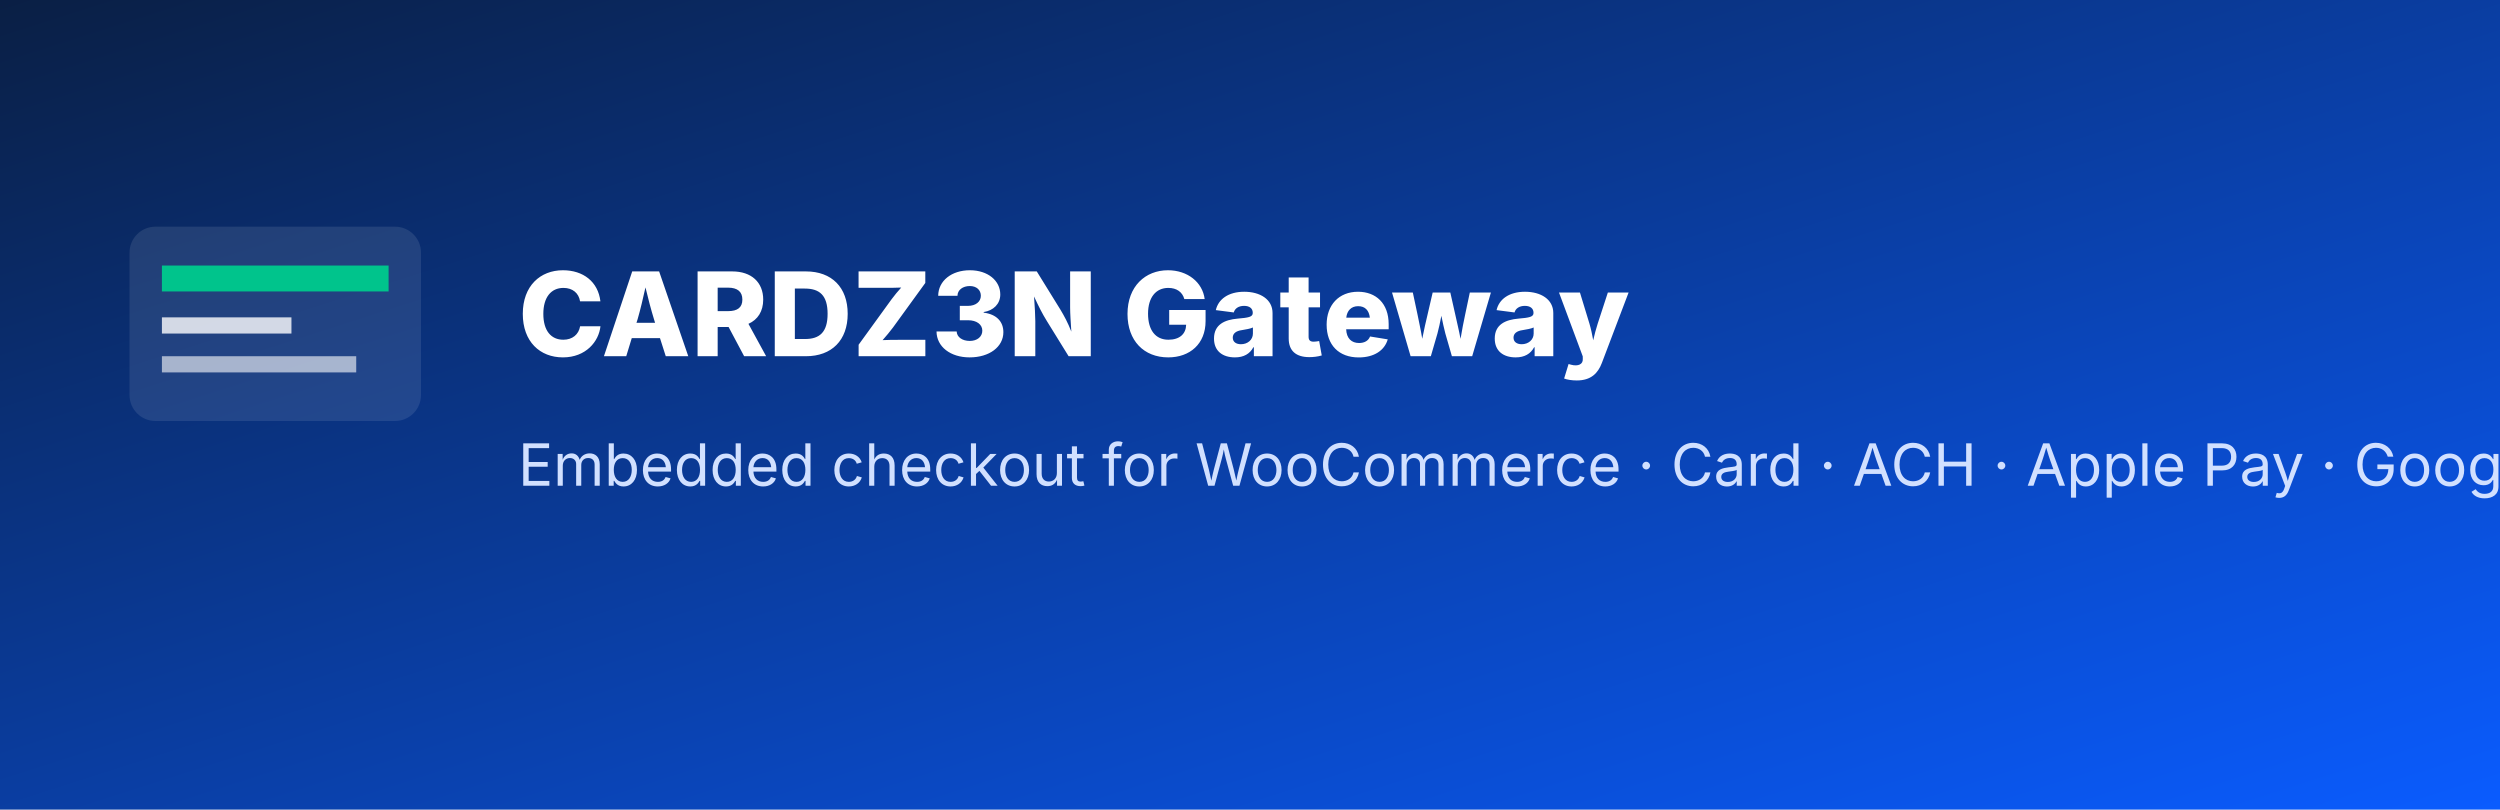
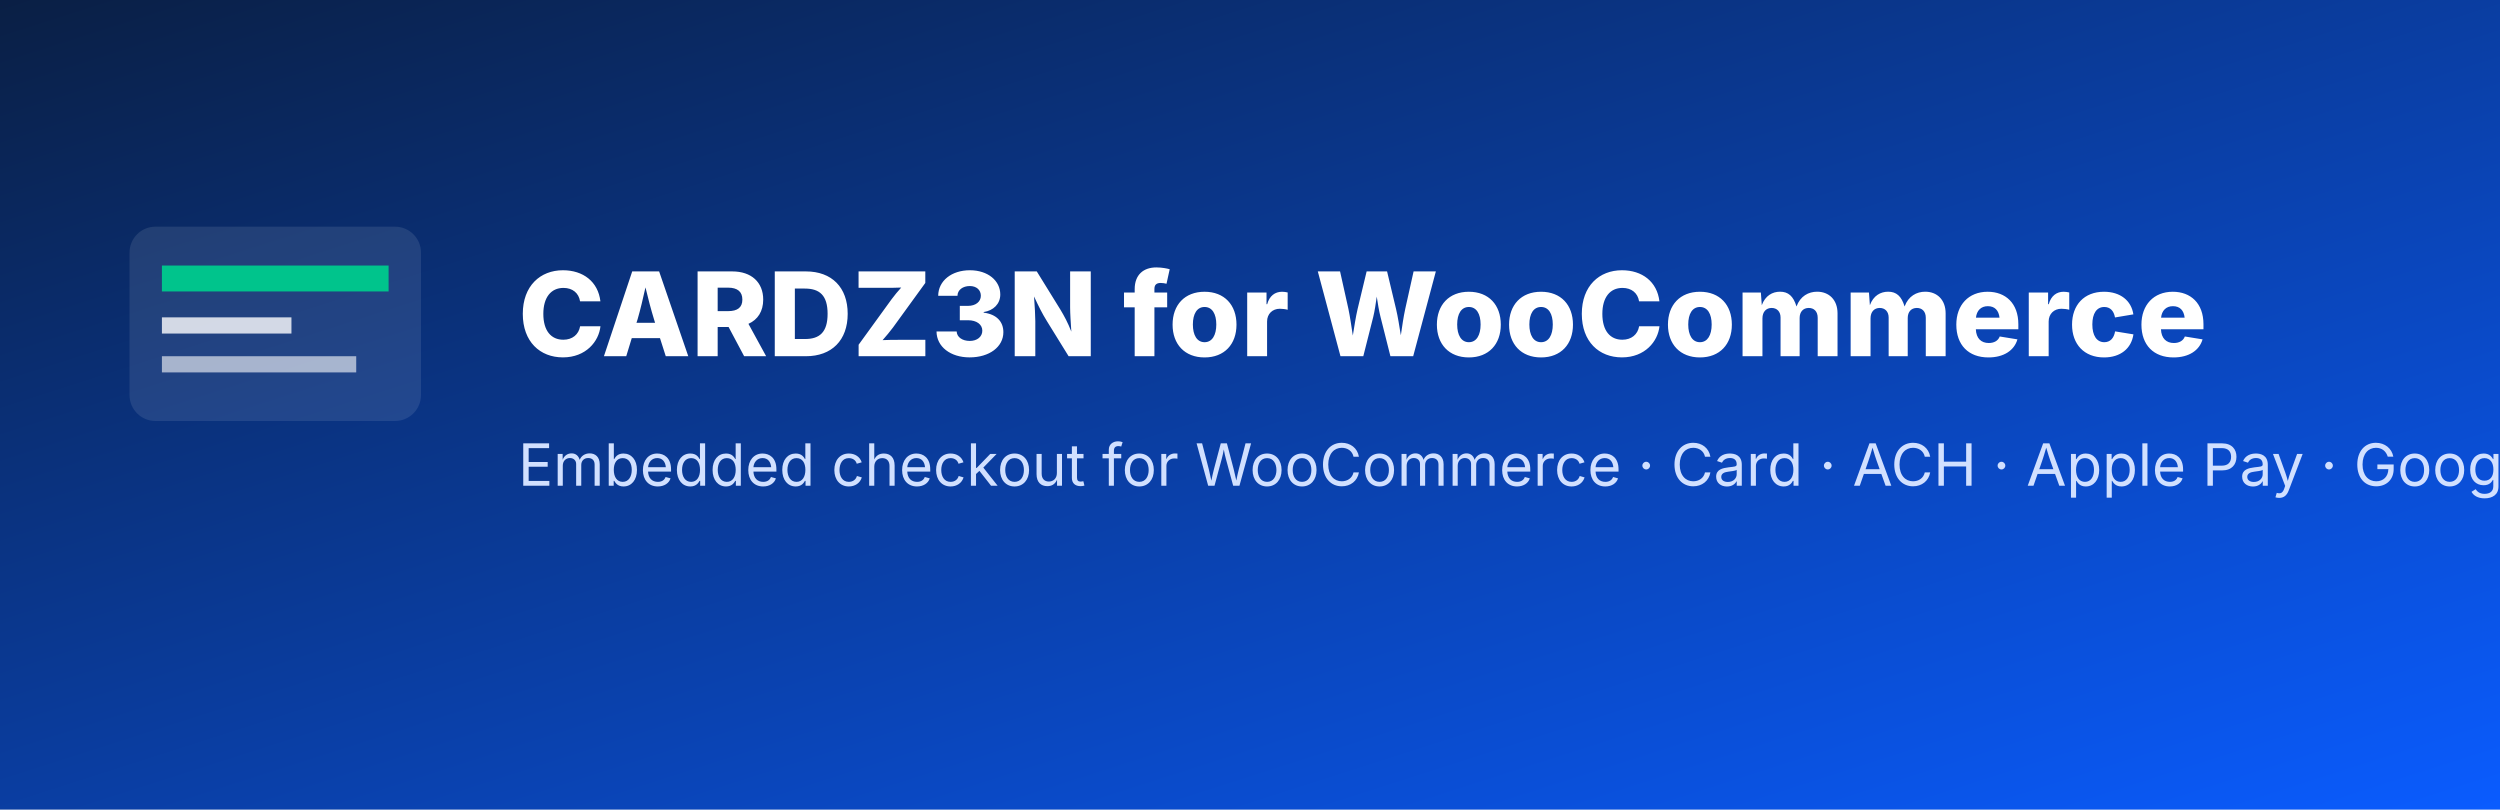
- <svg xmlns="http://www.w3.org/2000/svg" viewBox="0 0 772 250" role="img" aria-label="CARDZ3N Gateway for WooCommerce">
+ <svg xmlns="http://www.w3.org/2000/svg" viewBox="0 0 772 250" role="img" aria-label="CARDZ3N for WooCommerce">
  <defs>
    <linearGradient id="bg" x1="0" y1="0" x2="1" y2="1">
      <stop offset="0" stop-color="#0a1f44" />
      <stop offset="1" stop-color="#0a5cff" />
    </linearGradient>
  </defs>
  <rect width="772" height="250" fill="url(#bg)" />
  <g transform="translate(40,70)">
    <rect x="0" y="0" width="90" height="60" rx="8" fill="#fff" opacity=".1" />
    <rect x="10" y="12" width="70" height="8" fill="#00c48c" />
    <rect x="10" y="28" width="40" height="5" fill="#fff" opacity=".8" />
    <rect x="10" y="40" width="60" height="5" fill="#fff" opacity=".6" />
  </g>
-   <text x="160" y="110" font-family="Inter, Arial, sans-serif" font-size="36" font-weight="800" fill="#fff">CARDZ3N Gateway</text>
+   <text x="160" y="110" font-family="Inter, Arial, sans-serif" font-size="36" font-weight="800" fill="#fff">CARDZ3N for WooCommerce</text>
  <text x="160" y="150" font-family="Inter, Arial, sans-serif" font-size="18" fill="#d1e0ff">Embedded checkout for WooCommerce · Card · ACH · Apple Pay · Google Pay · Level 3</text>
</svg>
